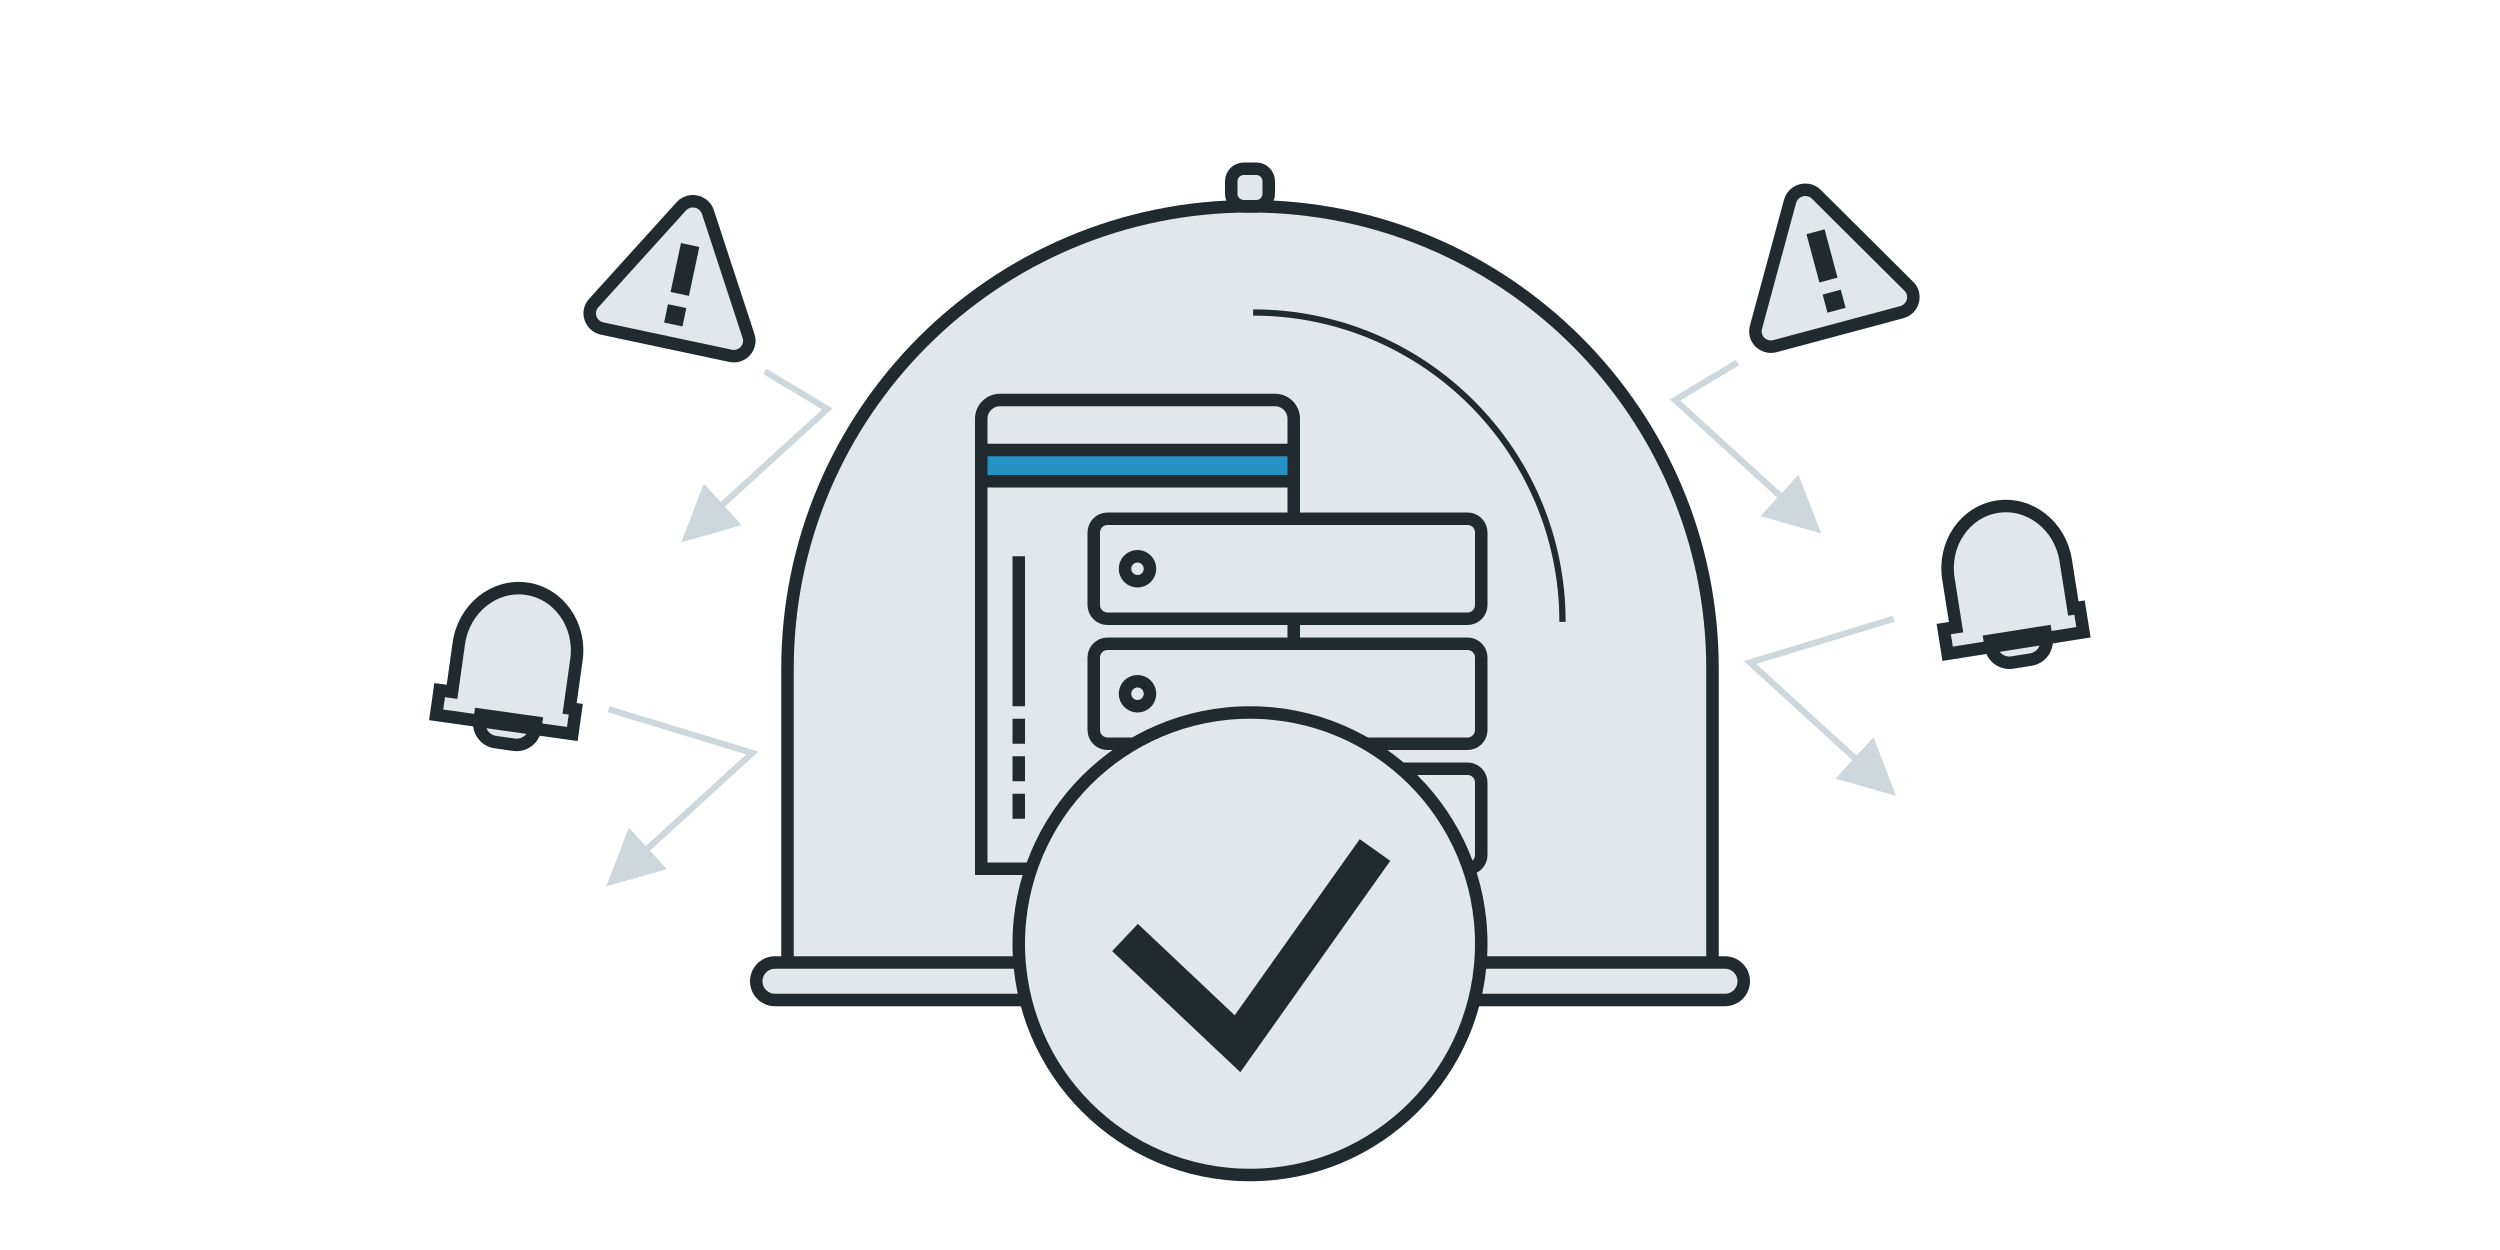
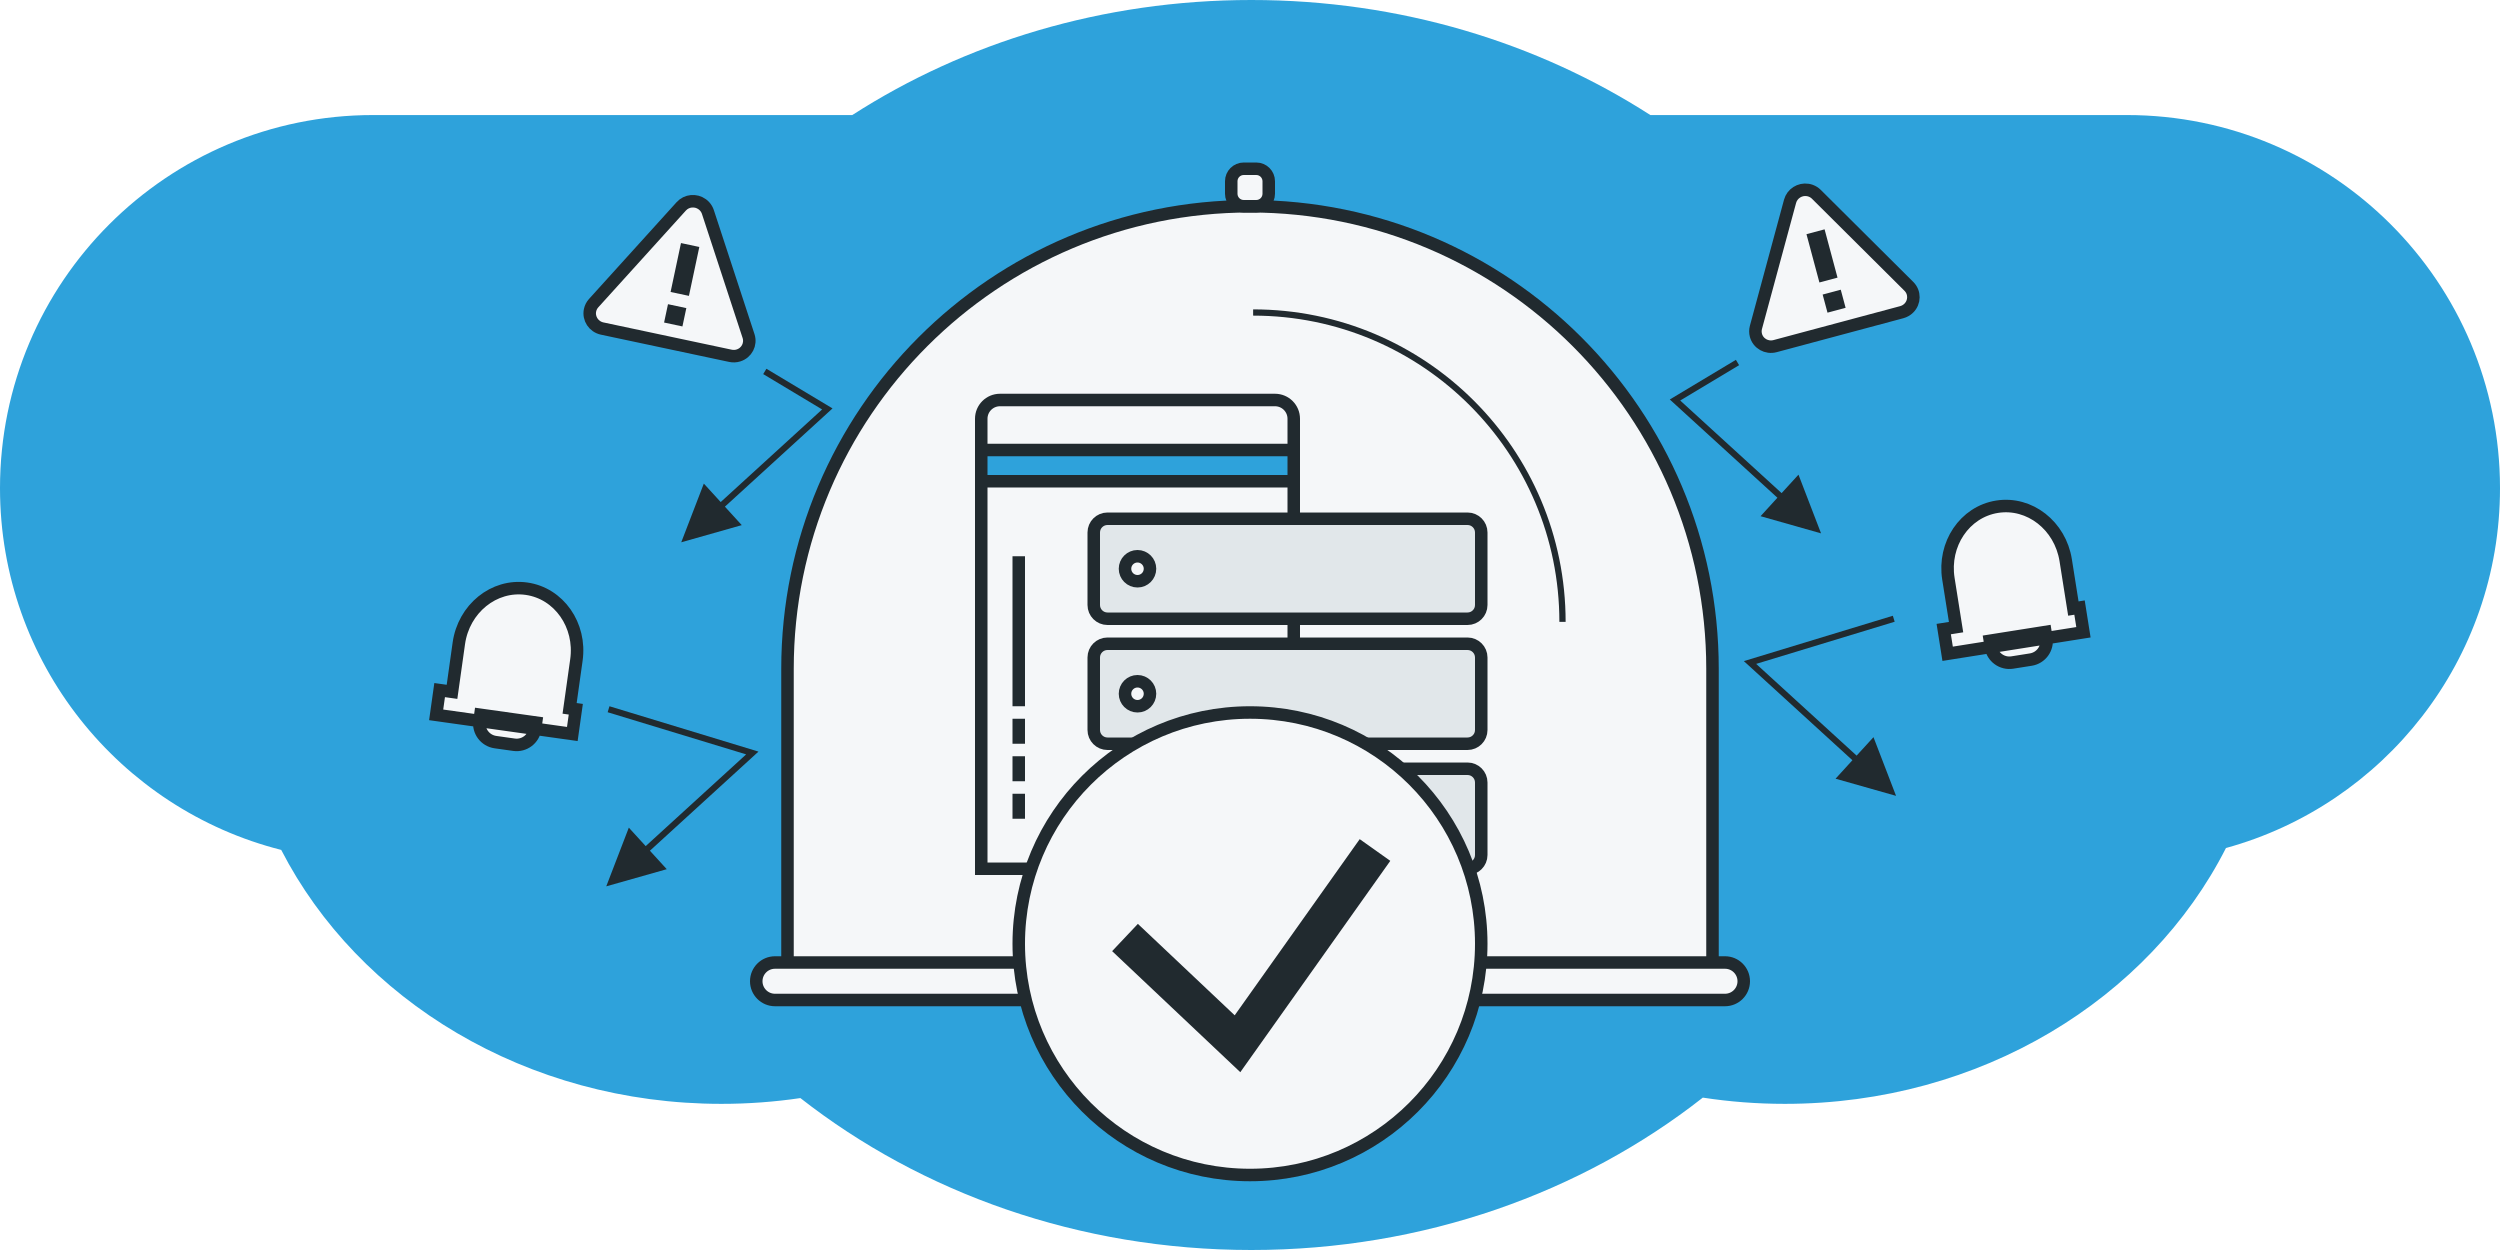
- <svg xmlns="http://www.w3.org/2000/svg" width="400" height="200" viewBox="0 0 400 200" fill="none">
-   <path fill-rule="evenodd" clip-rule="evenodd" d="M126 155H274V107C274 66.131 240.869 33 200 33C159.131 33 126 66.131 126 107V155Z" fill="#E1E7EA" stroke="#212A2F" stroke-width="2" />
-   <path d="M276 154H124C122.343 154 121 155.343 121 157C121 158.657 122.343 160 124 160H276C277.657 160 279 158.657 279 157C279 155.343 277.657 154 276 154Z" fill="#E1E7EA" stroke="#212A2F" stroke-width="2" />
-   <path d="M250 99.5C250 72.162 227.838 50 200.5 50" stroke="#212A2F" />
-   <path d="M201 27H199C197.895 27 197 27.895 197 29V31C197 32.105 197.895 33 199 33H201C202.105 33 203 32.105 203 31V29C203 27.895 202.105 27 201 27Z" fill="#E1E7EA" stroke="#212A2F" stroke-width="2" />
-   <path d="M289.475 30.442L289.73 30.521C290.061 30.645 290.363 30.838 290.614 31.087L305.425 45.822C306.394 46.786 306.381 48.35 305.395 49.314C305.084 49.618 304.699 49.837 304.277 49.95L284.007 55.381C282.67 55.74 281.3 54.964 280.947 53.648C280.836 53.233 280.837 52.796 280.949 52.38L286.408 32.214C286.745 30.971 287.981 30.195 289.239 30.393L289.475 30.442Z" fill="#E1E7EA" stroke="#212A2F" stroke-width="2" />
-   <path fill-rule="evenodd" clip-rule="evenodd" d="M294.521 46.352L295.298 49.25L292.4 50.027L291.624 47.129L294.521 46.352ZM291.933 36.693L294.004 44.421L291.106 45.197L289.035 37.47L291.933 36.693Z" fill="#212A2F" />
-   <path d="M112.54 32.828L112.73 33.015C112.97 33.275 113.151 33.584 113.262 33.92L119.769 53.773C120.195 55.072 119.473 56.46 118.156 56.871C117.741 57 117.299 57.021 116.872 56.93L96.346 52.567C94.991 52.279 94.123 50.965 94.406 49.633C94.495 49.213 94.694 48.824 94.984 48.504L109.003 33.015C109.867 32.06 111.32 31.93 112.352 32.678L112.54 32.828Z" fill="#E1E7EA" stroke="#212A2F" stroke-width="2" />
-   <path fill-rule="evenodd" clip-rule="evenodd" d="M109.813 49.296L109.189 52.23L106.255 51.606L106.878 48.672L109.813 49.296ZM111.892 39.514L110.229 47.339L107.294 46.716L108.958 38.89L111.892 39.514Z" fill="#212A2F" />
-   <path d="M327.425 102.101C327.684 103.737 326.567 105.274 324.931 105.533L321.968 106.003C320.331 106.262 318.794 105.145 318.535 103.509L318.379 102.521L327.268 101.113L327.425 102.101ZM312.971 100.34L311.746 92.603C310.87 87.073 314.339 81.899 319.538 81.076C324.738 80.252 329.636 84.101 330.512 89.631L331.737 97.368L332.725 97.212L333.351 101.162L311.621 104.604L310.996 100.653L312.971 100.34Z" fill="#E1E7EA" stroke="#212A2F" stroke-width="2" />
-   <path d="M85.629 116.603C85.399 118.244 83.882 119.387 82.241 119.157L79.27 118.739C77.629 118.509 76.486 116.992 76.717 115.351L76.856 114.361L85.768 115.613L85.629 116.603ZM72.322 110.694L73.412 102.937C74.192 97.393 79.022 93.459 84.235 94.191C89.448 94.924 93.007 100.037 92.227 105.581L91.137 113.338L92.127 113.477L91.571 117.438L69.785 114.377L70.342 110.416L72.322 110.694Z" fill="#E1E7EA" stroke="#212A2F" stroke-width="2" />
-   <path d="M277.743 57.571L278.257 58.429L268.833 64.083L285.059 78.899L287.757 75.945L291.369 85.337L281.689 82.592L284.385 79.637L267.167 63.917L277.743 57.571Z" fill="#CDD7DC" />
-   <path d="M302.855 98.522L303.146 99.478L280.986 106.223L297.059 120.899L299.757 117.946L303.369 127.337L293.689 124.592L296.385 121.637L279.015 105.777L302.855 98.522Z" fill="#CDD7DC" />
-   <path d="M97.515 113L97.224 113.957L119.384 120.701L103.31 135.377L100.612 132.424L97 141.815L106.681 139.07L103.984 136.115L121.355 120.256L97.515 113Z" fill="#CDD7DC" />
-   <path d="M122.627 59L122.112 59.858L131.536 65.512L115.31 80.328L112.612 77.374L109 86.766L118.681 84.021L115.984 81.066L133.202 65.345L122.627 59Z" fill="#CDD7DC" />
-   <path fill-rule="evenodd" clip-rule="evenodd" d="M157 139H207V67C207 65.343 205.657 64 204 64H160C158.343 64 157 65.343 157 67V139Z" fill="#E1E7EA" stroke="#212A2F" stroke-width="2" />
-   <path fill-rule="evenodd" clip-rule="evenodd" d="M234.8 123C236.015 123 237 123.985 237 125.2V136.8C237 138.015 236.015 139 234.8 139H177.2C175.985 139 175 138.015 175 136.8V125.2C175 123.985 175.985 123 177.2 123H234.8ZM234.8 103C236.015 103 237 103.985 237 105.2V116.8C237 118.015 236.015 119 234.8 119H177.2C175.985 119 175 118.015 175 116.8V105.2C175 103.985 175.985 103 177.2 103H234.8ZM182 109C180.895 109 180 109.895 180 111C180 112.105 180.895 113 182 113C183.105 113 184 112.105 184 111C184 109.895 183.105 109 182 109ZM234.8 83C236.015 83 237 83.985 237 85.2V96.8C237 98.015 236.015 99 234.8 99H177.2C175.985 99 175 98.015 175 96.8V85.2C175 83.985 175.985 83 177.2 83H234.8ZM182 89C180.895 89 180 89.895 180 91C180 92.105 180.895 93 182 93C183.105 93 184 92.105 184 91C184 89.895 183.105 89 182 89Z" fill="#E1E7EA" stroke="#212A2F" stroke-width="2" />
-   <path class="brand_element" d="M207 72H157V77H207V72Z" fill="#2592C3" stroke="#212A2F" stroke-width="2" />
-   <path fill-rule="evenodd" clip-rule="evenodd" d="M164 127V131H162V127H164ZM164 121V125H162V121H164ZM164 115V119H162V115H164ZM164 89V113H162V89H164Z" fill="#212A2F" />
-   <path d="M200 188C220.435 188 237 171.435 237 151C237 130.565 220.435 114 200 114C179.565 114 163 130.565 163 151C163 171.435 179.565 188 200 188Z" fill="#E1E7EA" stroke="#212A2F" stroke-width="2" />
-   <path d="M182.06 147.819L177.94 152.181L198.449 171.551L222.447 137.736L217.554 134.264L197.551 162.449L182.06 147.819Z" fill="#212A2F" />
+ <svg xmlns="http://www.w3.org/2000/svg" viewBox="0 0 400 200" version="1.1">
+   <g id="Cloud/Placeholders/NoActions" stroke="none" stroke-width="1" fill="none" fill-rule="evenodd">
+     <path d="M200.211,0 C223.999,0 246.029,6.815 264.053,18.406 L340.299,18.408 C373.271,18.408 400,45.137 400,78.109 C400,105.592 381.43,128.738 356.153,135.683 C343.895,159.839 316.901,176.617 285.572,176.617 C281.1,176.617 276.717,176.275 272.452,175.619 C253.093,190.809 227.837,200 200.211,200 C172.63,200 147.411,190.839 128.061,175.692 C123.949,176.3 119.727,176.617 115.423,176.617 C84.225,176.617 57.327,159.979 44.996,135.986 C19.135,129.436 3.41650556e-15,106.007 0,78.109 C-4.03793284e-15,45.137 26.729,18.408 59.701,18.408 L136.369,18.406 C154.392,6.815 176.423,0 200.211,0 Z" id="Combined-Shape" fill="#2EA2DB" class="brand_element_cloud" />
+     <path d="M126,155 L274,155 L274,107 C274,66.131 240.869,33 200,33 C159.131,33 126,66.131 126,107 L126,155 Z" class="svg_light2" id="Rectangle" stroke="#212A2F" stroke-width="2" fill="#F5F7F9" />
+     <rect class="svg_light2" id="Rectangle" stroke="#212A2F" stroke-width="2" fill="#F5F7F9" x="121" y="154" width="158" height="6" rx="3" />
+     <path d="M250,99.5 C250,72.162 227.838,50 200.5,50" id="Path" stroke="#212A2F" />
+     <rect class="svg_light2" id="Rectangle" stroke="#212A2F" stroke-width="2" fill="#F5F7F9" x="197" y="27" width="6" height="6" rx="2" />
+     <g id="alert" transform="translate(291.166, 41.55762) rotate(-15) translate(-291.166, -41.55762) translate(278.166, 30.05762)">
+       <path d="M14.244,0.325 L14.469,0.468 C14.757,0.673 14.999,0.937 15.177,1.243 L25.669,19.309 C26.356,20.492 25.939,21.999 24.736,22.675 C24.357,22.888 23.929,23 23.492,23 L2.507,23 C1.123,23 0,21.895 0,20.533 C0,20.104 0.114,19.682 0.33,19.309 L10.823,1.243 C11.469,0.13 12.864,-0.299 14.028,0.217 L14.244,0.325 Z" class="svg_light2" id="Triangle" stroke="#212A2F" stroke-width="2" fill="#F5F7F9" fill-rule="nonzero" />
+       <path d="M15,17 L15,20 L12,20 L12,17 L15,17 Z M15,7 L15,15 L12,15 L12,7 L15,7 Z" id="Combined-Shape" fill="#212A2F" />
+     </g>
+     <g id="alert" transform="translate(109, 43.5) rotate(12) translate(-109, -43.5) translate(96, 32)">
+       <path d="M14.244,0.325 L14.469,0.468 C14.757,0.673 14.999,0.937 15.177,1.243 L25.669,19.309 C26.356,20.492 25.939,21.999 24.736,22.675 C24.357,22.888 23.929,23 23.492,23 L2.507,23 C1.123,23 0,21.895 0,20.533 C0,20.104 0.114,19.682 0.33,19.309 L10.823,1.243 C11.469,0.13 12.864,-0.299 14.028,0.217 L14.244,0.325 Z" class="svg_light2" id="Triangle" stroke="#212A2F" stroke-width="2" fill="#F5F7F9" fill-rule="nonzero" />
+       <path d="M15,17 L15,20 L12,20 L12,17 L15,17 Z M15,7 L15,15 L12,15 L12,7 L15,7 Z" id="Combined-Shape" fill="#212A2F" />
+     </g>
+     <path d="M326,103 C326,104.657 324.657,106 323,106 L320,106 C318.343,106 317,104.657 317,103 L317,102 L326,102 L326,103 Z M312,99 L312,91.167 C312,85.568 316.236,81 321.5,81 C326.764,81 331,85.568 331,91.167 L331,99 L332,99 L332,103 L310,103 L310,99 L312,99 Z" class="svg_light2" id="Warning" stroke="#212A2F" stroke-width="2" fill="#F5F7F9" fill-rule="nonzero" transform="translate(321, 93.5) rotate(-9) translate(-321, -93.5) " />
+     <path d="M87,116 C87,117.657 85.657,119 84,119 L81,119 C79.343,119 78,117.657 78,116 L78,115 L87,115 L87,116 Z M73,112 L73,104.167 C73,98.568 77.236,94 82.5,94 C87.764,94 92,98.568 92,104.167 L92,112 L93,112 L93,116 L71,116 L71,112 L73,112 Z" class="svg_light2" id="Warning" stroke="#212A2F" stroke-width="2" fill="#F5F7F9" fill-rule="nonzero" transform="translate(82, 106.5) rotate(8) translate(-82, -106.5) " />
+     <polygon id="Path-6" fill="#212A2F" fill-rule="nonzero" points="277.743 57.571 278.257 58.429 268.833 64.083 285.059 78.899 287.757 75.946 291.369 85.337 281.689 82.592 284.385 79.637 267.167 63.917" class="svg_accent" />
+     <polygon id="Path-6" fill="#212A2F" fill-rule="nonzero" points="302.854 98.522 303.146 99.478 280.985 106.223 297.059 120.899 299.757 117.946 303.369 127.337 293.689 124.592 296.385 121.637 279.015 105.777" class="svg_accent" />
+     <polygon id="Path-6" fill="#212A2F" fill-rule="nonzero" transform="translate(109.1774, 127.4077) scale(-1, 1) translate(-109.1774, -127.4077) " points="120.84 113 121.131 113.957 98.971 120.701 115.044 135.377 117.743 132.424 121.355 141.815 111.674 139.07 114.37 136.115 97 120.256" class="svg_accent" />
+     <polygon id="Path-6" fill="#212A2F" fill-rule="nonzero" transform="translate(121.1011, 72.88294) scale(-1, 1) translate(-121.1011, -72.88294) " points="119.576 59 120.09 59.857 110.666 65.512 126.892 80.328 129.59 77.374 133.202 86.766 123.522 84.021 126.218 81.066 109 65.345" class="svg_accent" />
+     <path d="M157,139 L207,139 L207,67 C207,65.343 205.657,64 204,64 L160,64 C158.343,64 157,65.343 157,67 L157,139 Z" class="svg_light2" id="Rectangle" stroke="#212A2F" stroke-width="2" fill="#F5F7F9" />
+     <path d="M234.8,123 C236.015,123 237,123.985 237,125.2 L237,136.8 C237,138.015 236.015,139 234.8,139 L177.2,139 C175.985,139 175,138.015 175,136.8 L175,125.2 C175,123.985 175.985,123 177.2,123 L234.8,123 Z M234.8,103 C236.015,103 237,103.985 237,105.2 L237,116.8 C237,118.015 236.015,119 234.8,119 L177.2,119 C175.985,119 175,118.015 175,116.8 L175,105.2 C175,103.985 175.985,103 177.2,103 L234.8,103 Z M182,109 C180.895,109 180,109.895 180,111 C180,112.105 180.895,113 182,113 C183.105,113 184,112.105 184,111 C184,109.895 183.105,109 182,109 Z M234.8,83 C236.015,83 237,83.985 237,85.2 L237,96.8 C237,98.015 236.015,99 234.8,99 L177.2,99 C175.985,99 175,98.015 175,96.8 L175,85.2 C175,83.985 175.985,83 177.2,83 L234.8,83 Z M182,89 C180.895,89 180,89.895 180,91 C180,92.105 180.895,93 182,93 C183.105,93 184,92.105 184,91 C184,89.895 183.105,89 182,89 Z" id="Server" stroke="#212A2F" stroke-width="2" fill="#E1E7EA" />
+     <rect id="Rectangle" stroke="#212A2F" stroke-width="2" fill="#2EA2DB" class="brand_element" x="157" y="72" width="50" height="5" />
+     <path d="M164,127 L164,131 L162,131 L162,127 L164,127 Z M164,121 L164,125 L162,125 L162,121 L164,121 Z M164,115 L164,119 L162,119 L162,115 L164,115 Z M164,89 L164,113 L162,113 L162,89 L164,89 Z" id="Combined-Shape" fill="#212A2F" />
+     <circle class="svg_light2" id="Oval" stroke="#212A2F" stroke-width="2" fill="#F5F7F9" cx="200" cy="151" r="37" />
+     <polygon id="Path-7" fill="#212A2F" fill-rule="nonzero" points="182.06 147.819 177.94 152.181 198.449 171.551 222.447 137.736 217.553 134.264 197.551 162.449" />
+   </g>
</svg>
